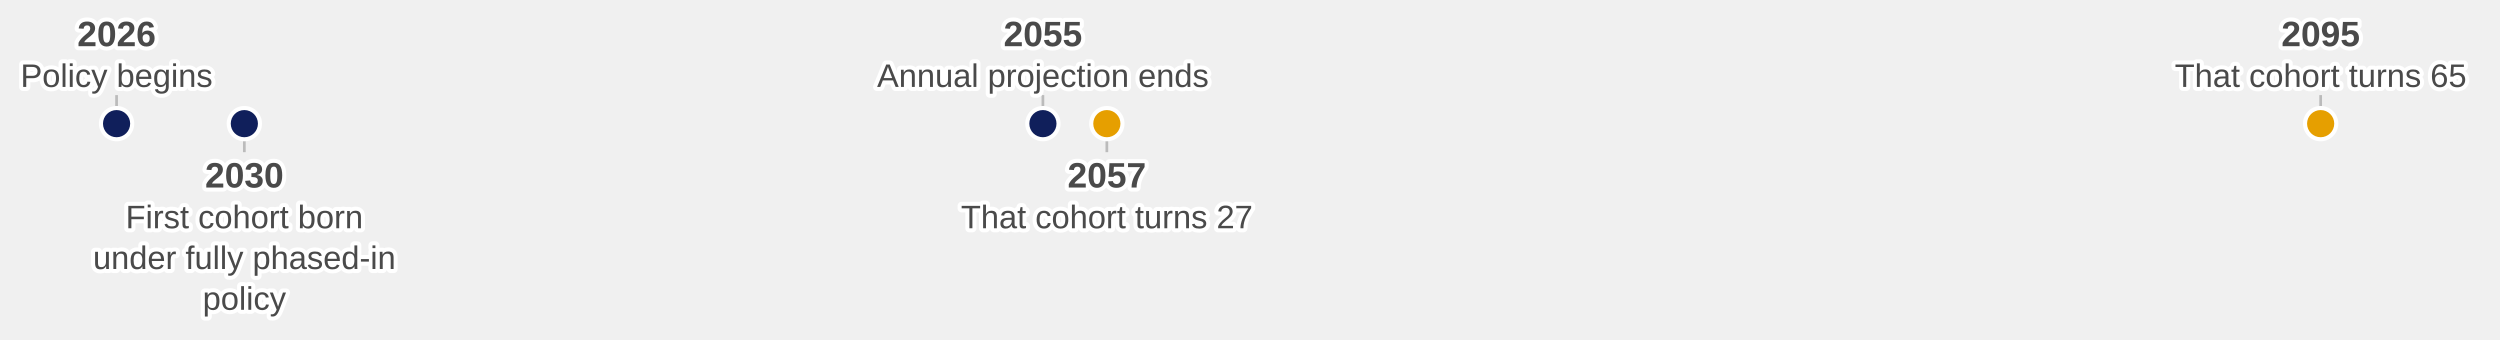
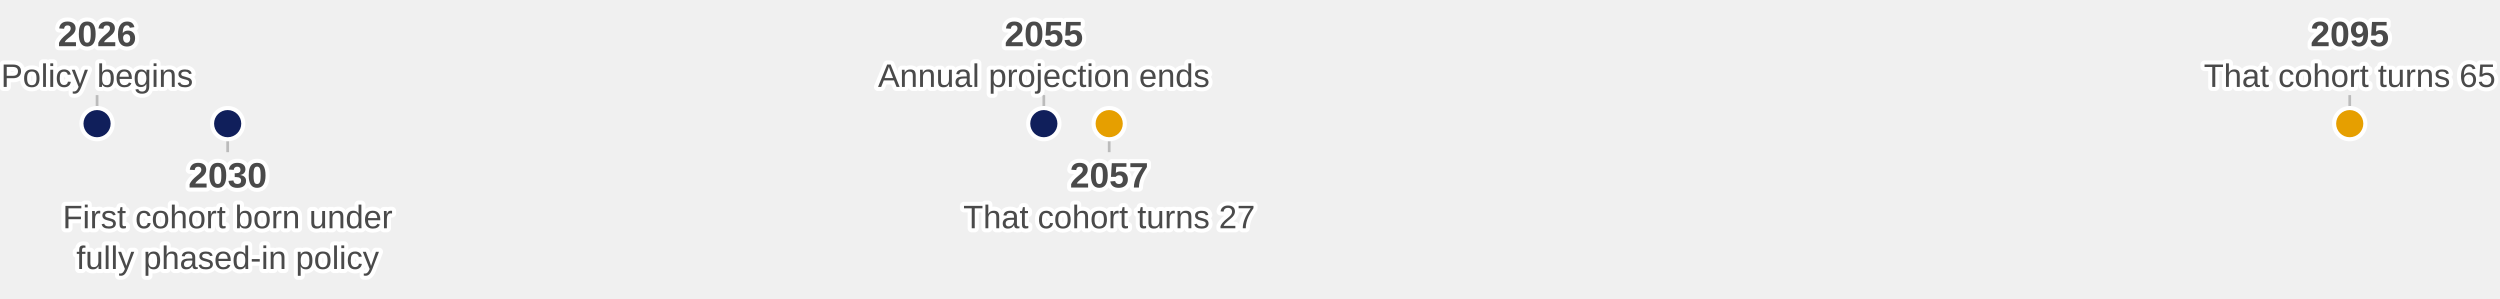
- <svg class="tbl-timeline" width="920" height="125" viewBox="0 0 920 125" font-family="Figtree, &quot;Source Sans 3&quot;, system-ui, -apple-system, &quot;Segoe UI&quot;, Arial, sans-serif">
+ <svg class="tbl-timeline" width="920" height="110" viewBox="0 0 920 110" font-family="Figtree, &quot;Source Sans 3&quot;, system-ui, -apple-system, &quot;Segoe UI&quot;, Arial, sans-serif">
  <g class="tbl-timeline-chrome">
    <line class="tbl-timeline-rule" x1="0" y1="45.5" x2="920" y2="45.5" stroke="#F0F0F0" stroke-width="2" />
  </g>
  <g class="tbl-timeline-stems" aria-hidden="true">
-     <polyline class="tbl-timeline-stem" data-series="policy" fill="none" stroke="#BBBBBB" stroke-width="1" points="42.9,41 42.9,35" />
-     <polyline class="tbl-timeline-stem" data-series="policy" fill="none" stroke="#BBBBBB" stroke-width="1" points="89.92,50 89.92,56" />
-     <polyline class="tbl-timeline-stem" data-series="policy" fill="none" stroke="#BBBBBB" stroke-width="1" points="383.79,41 383.79,35" />
-     <polyline class="tbl-timeline-stem" data-series="cohort" fill="none" stroke="#BBBBBB" stroke-width="1" points="407.32,50 407.32,56" />
-     <polyline class="tbl-timeline-stem" data-series="cohort" fill="none" stroke="#BBBBBB" stroke-width="1" points="854,41 854,35" />
+     <polyline class="tbl-timeline-stem" data-series="policy" fill="none" stroke="#BBBBBB" stroke-width="1" points="35.72,41 35.72,35" />
+     <polyline class="tbl-timeline-stem" data-series="policy" fill="none" stroke="#BBBBBB" stroke-width="1" points="83.78,50 83.78,56" />
+     <polyline class="tbl-timeline-stem" data-series="policy" fill="none" stroke="#BBBBBB" stroke-width="1" points="384.13,41 384.13,35" />
+     <polyline class="tbl-timeline-stem" data-series="cohort" fill="none" stroke="#BBBBBB" stroke-width="1" points="408.18,50 408.18,56" />
+     <polyline class="tbl-timeline-stem" data-series="cohort" fill="none" stroke="#BBBBBB" stroke-width="1" points="864.7,41 864.7,35" />
  </g>
  <g class="tbl-timeline-spans" aria-hidden="true" />
  <g class="tbl-timeline-markers" aria-hidden="true">
-     <circle class="tbl-timeline-marker-halo" data-series="policy" cx="42.9" cy="45.5" r="6.5" fill="#FFFFFF" />
-     <circle class="tbl-timeline-marker-halo" data-series="policy" cx="89.92" cy="45.5" r="6.5" fill="#FFFFFF" />
-     <circle class="tbl-timeline-marker-halo" data-series="policy" cx="383.79" cy="45.5" r="6.5" fill="#FFFFFF" />
-     <circle class="tbl-timeline-marker-halo" data-series="cohort" cx="407.32" cy="45.5" r="6.5" fill="#FFFFFF" />
-     <circle class="tbl-timeline-marker-halo" data-series="cohort" cx="854" cy="45.5" r="6.5" fill="#FFFFFF" />
-     <circle class="tbl-timeline-marker" data-series="policy" cx="42.9" cy="45.5" r="4.5" fill="#101F5B" stroke="#101F5B" stroke-width="1" />
-     <circle class="tbl-timeline-marker" data-series="policy" cx="89.92" cy="45.5" r="4.5" fill="#101F5B" stroke="#101F5B" stroke-width="1" />
-     <circle class="tbl-timeline-marker" data-series="policy" cx="383.79" cy="45.5" r="4.5" fill="#101F5B" stroke="#101F5B" stroke-width="1" />
-     <circle class="tbl-timeline-marker" data-series="cohort" cx="407.32" cy="45.5" r="4.5" fill="#E69F00" stroke="#E69F00" stroke-width="1" />
-     <circle class="tbl-timeline-marker" data-series="cohort" cx="854" cy="45.5" r="4.5" fill="#E69F00" stroke="#E69F00" stroke-width="1" />
+     <circle class="tbl-timeline-marker-halo" data-series="policy" cx="35.72" cy="45.5" r="6.5" fill="#FFFFFF" />
+     <circle class="tbl-timeline-marker-halo" data-series="policy" cx="83.78" cy="45.5" r="6.5" fill="#FFFFFF" />
+     <circle class="tbl-timeline-marker-halo" data-series="policy" cx="384.13" cy="45.5" r="6.5" fill="#FFFFFF" />
+     <circle class="tbl-timeline-marker-halo" data-series="cohort" cx="408.18" cy="45.5" r="6.5" fill="#FFFFFF" />
+     <circle class="tbl-timeline-marker-halo" data-series="cohort" cx="864.7" cy="45.5" r="6.5" fill="#FFFFFF" />
+     <circle class="tbl-timeline-marker" data-series="policy" cx="35.72" cy="45.5" r="4.5" fill="#101F5B" stroke="#101F5B" stroke-width="1" />
+     <circle class="tbl-timeline-marker" data-series="policy" cx="83.78" cy="45.5" r="4.5" fill="#101F5B" stroke="#101F5B" stroke-width="1" />
+     <circle class="tbl-timeline-marker" data-series="policy" cx="384.13" cy="45.5" r="4.5" fill="#101F5B" stroke="#101F5B" stroke-width="1" />
+     <circle class="tbl-timeline-marker" data-series="cohort" cx="408.18" cy="45.5" r="4.5" fill="#E69F00" stroke="#E69F00" stroke-width="1" />
+     <circle class="tbl-timeline-marker" data-series="cohort" cx="864.7" cy="45.5" r="4.5" fill="#E69F00" stroke="#E69F00" stroke-width="1" />
  </g>
  <g role="list" aria-label="Timeline, 5 events">
    <g role="listitem" aria-label="2026: Policy begins.">
      <g class="tbl-timeline-label" data-series="policy">
-         <text x="42.9" y="17" text-anchor="middle" font-size="13" font-weight="700" fill="#4A4A4A" paint-order="stroke" stroke="#FFFFFF" stroke-width="3" stroke-linejoin="round">2026</text>
-         <text x="42.9" y="32" text-anchor="middle" font-size="12" font-weight="500" fill="#4A4A4A" paint-order="stroke" stroke="#FFFFFF" stroke-width="3" stroke-linejoin="round">Policy begins</text>
+         <text x="35.72" y="17" text-anchor="middle" font-size="13" font-weight="700" fill="#4A4A4A" paint-order="stroke" stroke="#FFFFFF" stroke-width="3" stroke-linejoin="round">2026</text>
+         <text x="35.72" y="32" text-anchor="middle" font-size="12" font-weight="500" fill="#4A4A4A" paint-order="stroke" stroke="#FFFFFF" stroke-width="3" stroke-linejoin="round">Policy begins</text>
      </g>
    </g>
    <g role="listitem" aria-label="2030: First cohort born under fully phased-in policy.">
      <g class="tbl-timeline-label" data-series="policy">
-         <text x="89.92" y="69" text-anchor="middle" font-size="13" font-weight="700" fill="#4A4A4A" paint-order="stroke" stroke="#FFFFFF" stroke-width="3" stroke-linejoin="round">2030</text>
-         <text x="89.92" y="84" text-anchor="middle" font-size="12" font-weight="500" fill="#4A4A4A" paint-order="stroke" stroke="#FFFFFF" stroke-width="3" stroke-linejoin="round">First cohort born</text>
-         <text x="89.92" y="99" text-anchor="middle" font-size="12" font-weight="500" fill="#4A4A4A" paint-order="stroke" stroke="#FFFFFF" stroke-width="3" stroke-linejoin="round">under fully phased-in</text>
-         <text x="89.92" y="114" text-anchor="middle" font-size="12" font-weight="500" fill="#4A4A4A" paint-order="stroke" stroke="#FFFFFF" stroke-width="3" stroke-linejoin="round">policy</text>
+         <text x="83.78" y="69" text-anchor="middle" font-size="13" font-weight="700" fill="#4A4A4A" paint-order="stroke" stroke="#FFFFFF" stroke-width="3" stroke-linejoin="round">2030</text>
+         <text x="83.78" y="84" text-anchor="middle" font-size="12" font-weight="500" fill="#4A4A4A" paint-order="stroke" stroke="#FFFFFF" stroke-width="3" stroke-linejoin="round">First cohort born under</text>
+         <text x="83.78" y="99" text-anchor="middle" font-size="12" font-weight="500" fill="#4A4A4A" paint-order="stroke" stroke="#FFFFFF" stroke-width="3" stroke-linejoin="round">fully phased-in policy</text>
      </g>
    </g>
    <g role="listitem" aria-label="2055: Annual projection ends.">
      <g class="tbl-timeline-label" data-series="policy">
-         <text x="383.79" y="17" text-anchor="middle" font-size="13" font-weight="700" fill="#4A4A4A" paint-order="stroke" stroke="#FFFFFF" stroke-width="3" stroke-linejoin="round">2055</text>
-         <text x="383.79" y="32" text-anchor="middle" font-size="12" font-weight="500" fill="#4A4A4A" paint-order="stroke" stroke="#FFFFFF" stroke-width="3" stroke-linejoin="round">Annual projection ends</text>
+         <text x="384.13" y="17" text-anchor="middle" font-size="13" font-weight="700" fill="#4A4A4A" paint-order="stroke" stroke="#FFFFFF" stroke-width="3" stroke-linejoin="round">2055</text>
+         <text x="384.13" y="32" text-anchor="middle" font-size="12" font-weight="500" fill="#4A4A4A" paint-order="stroke" stroke="#FFFFFF" stroke-width="3" stroke-linejoin="round">Annual projection ends</text>
      </g>
    </g>
    <g role="listitem" aria-label="2057: That cohort turns 27.">
      <g class="tbl-timeline-label" data-series="cohort">
-         <text x="407.32" y="69" text-anchor="middle" font-size="13" font-weight="700" fill="#4A4A4A" paint-order="stroke" stroke="#FFFFFF" stroke-width="3" stroke-linejoin="round">2057</text>
-         <text x="407.32" y="84" text-anchor="middle" font-size="12" font-weight="500" fill="#4A4A4A" paint-order="stroke" stroke="#FFFFFF" stroke-width="3" stroke-linejoin="round">That cohort turns 27</text>
+         <text x="408.18" y="69" text-anchor="middle" font-size="13" font-weight="700" fill="#4A4A4A" paint-order="stroke" stroke="#FFFFFF" stroke-width="3" stroke-linejoin="round">2057</text>
+         <text x="408.18" y="84" text-anchor="middle" font-size="12" font-weight="500" fill="#4A4A4A" paint-order="stroke" stroke="#FFFFFF" stroke-width="3" stroke-linejoin="round">That cohort turns 27</text>
      </g>
    </g>
    <g role="listitem" aria-label="2095: That cohort turns 65.">
      <g class="tbl-timeline-label" data-series="cohort">
-         <text x="854" y="17" text-anchor="middle" font-size="13" font-weight="700" fill="#4A4A4A" paint-order="stroke" stroke="#FFFFFF" stroke-width="3" stroke-linejoin="round">2095</text>
-         <text x="854" y="32" text-anchor="middle" font-size="12" font-weight="500" fill="#4A4A4A" paint-order="stroke" stroke="#FFFFFF" stroke-width="3" stroke-linejoin="round">That cohort turns 65</text>
+         <text x="864.7" y="17" text-anchor="middle" font-size="13" font-weight="700" fill="#4A4A4A" paint-order="stroke" stroke="#FFFFFF" stroke-width="3" stroke-linejoin="round">2095</text>
+         <text x="864.7" y="32" text-anchor="middle" font-size="12" font-weight="500" fill="#4A4A4A" paint-order="stroke" stroke="#FFFFFF" stroke-width="3" stroke-linejoin="round">That cohort turns 65</text>
      </g>
    </g>
  </g>
</svg>
